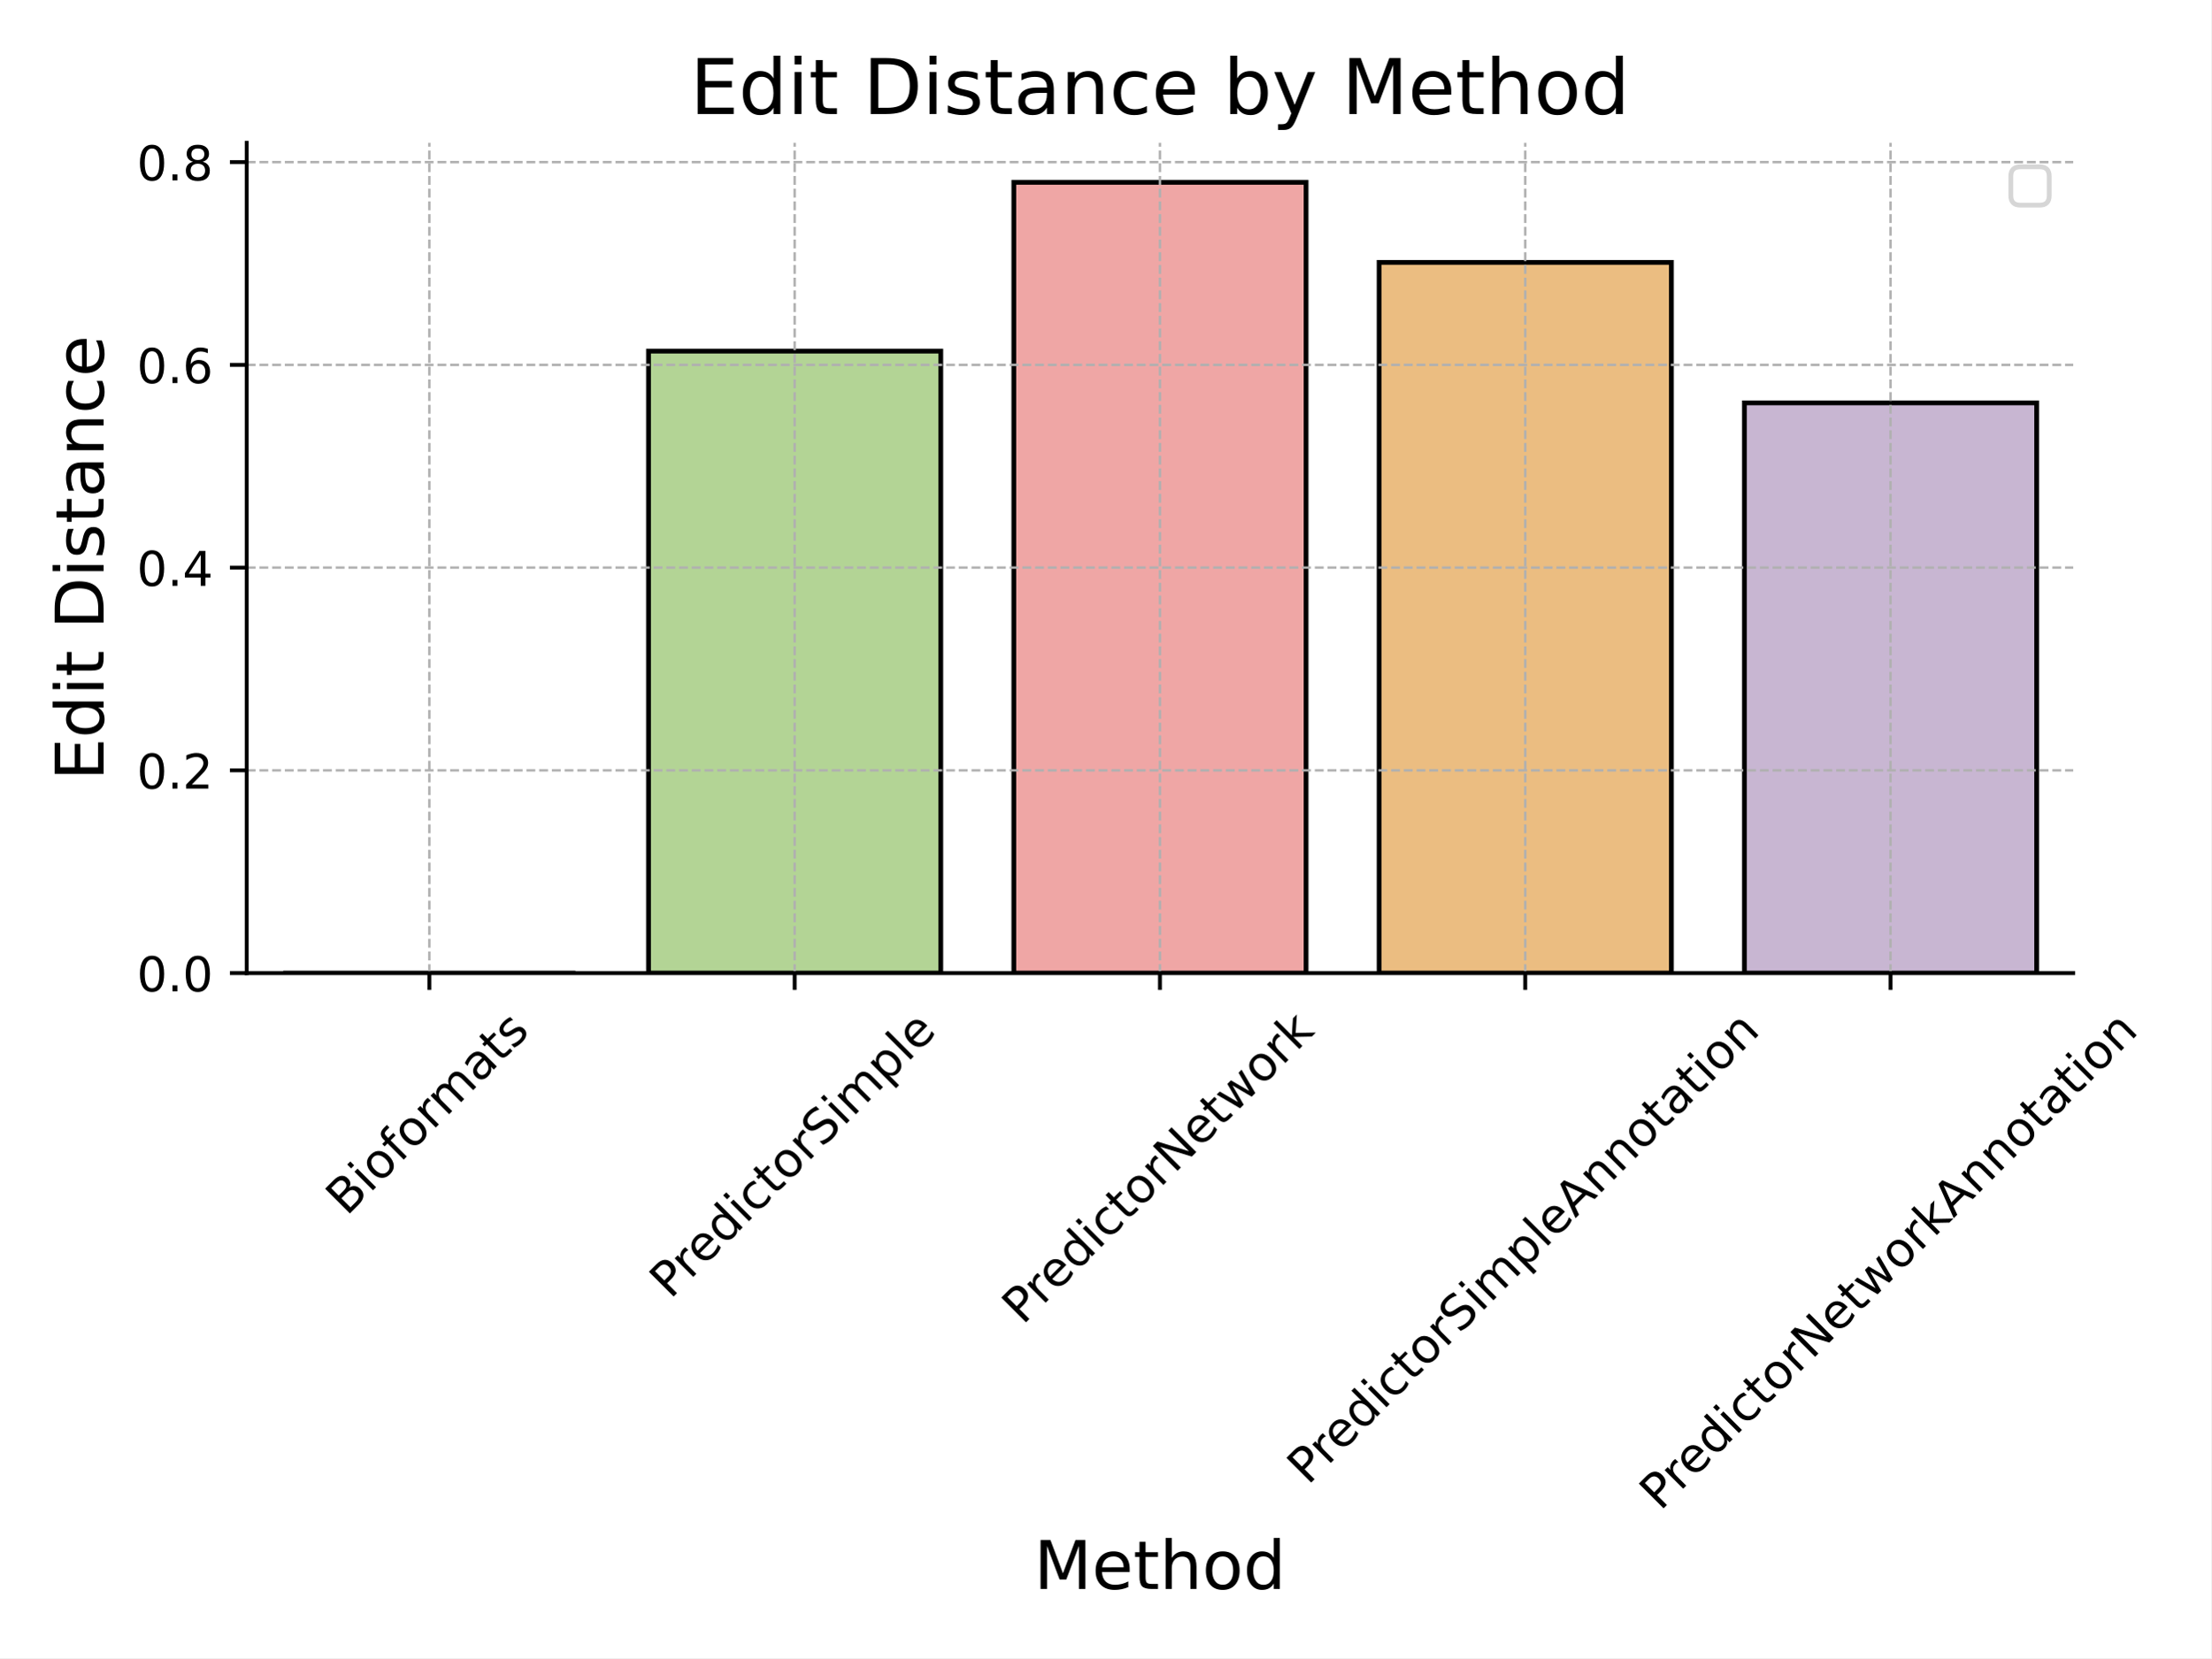
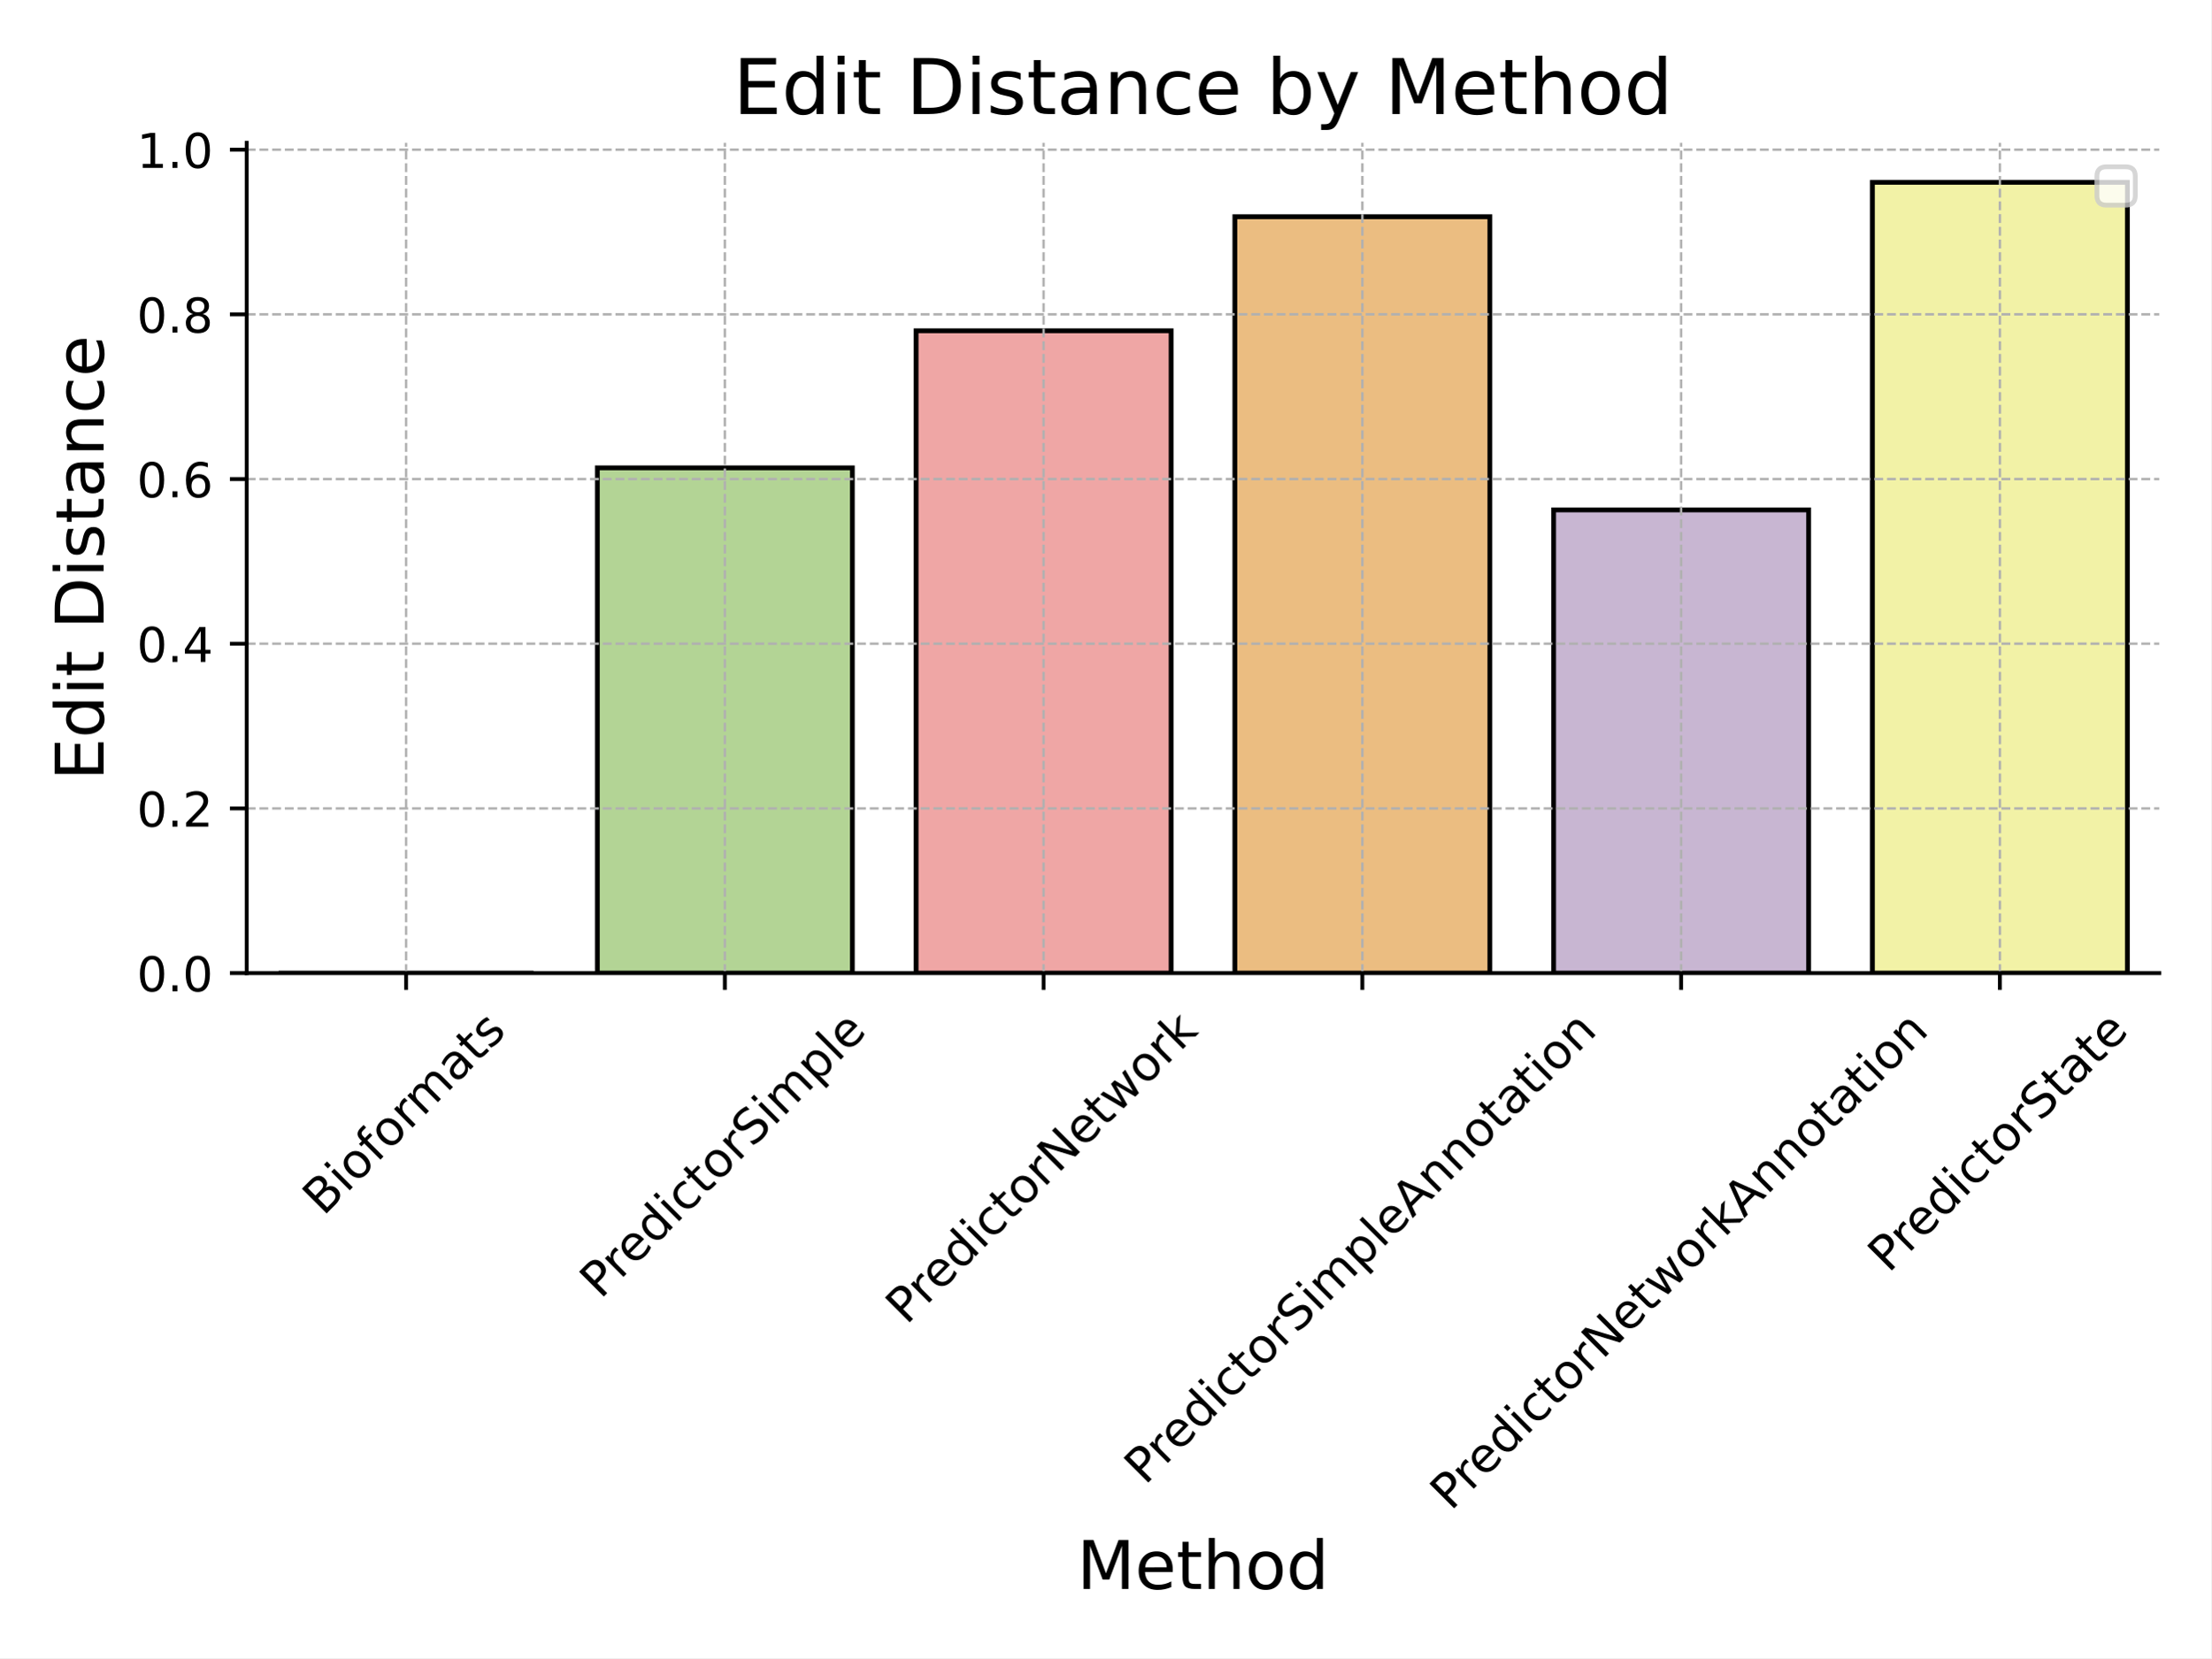
<svg xmlns="http://www.w3.org/2000/svg" xmlns:xlink="http://www.w3.org/1999/xlink" width="460.8pt" height="345.6pt" viewBox="0 0 460.8 345.6" version="1.1">
  <defs>
    <style type="text/css">*{stroke-linejoin: round; stroke-linecap: butt}</style>
  </defs>
  <g id="figure_1">
    <g id="patch_1">
      <path d="M 0 345.6  L 460.8 345.6  L 460.8 0  L 0 0  z " style="fill: #ffffff" />
    </g>
    <g id="axes_1">
      <g id="patch_2">
-         <path d="M 51.41 202.824  L 432.064 202.824  L 432.064 29.76  L 51.41 29.76  z " style="fill: #ffffff" />
+         <path d="M 51.41 202.824  L 450 202.824  L 450 29.76  L 51.41 29.76  z " style="fill: #ffffff" />
      </g>
      <g id="patch_3">
-         <path d="M 59.023 202.824  L 119.928 202.824  L 119.928 202.824  L 59.023 202.824  z " clip-path="url(#p1039beb858)" style="fill: #aeccdb; stroke: #000000; stroke-linejoin: miter" />
+         <path d="M 58.053 202.824  L 111.198 202.824  L 111.198 202.824  L 58.053 202.824  z " clip-path="url(#pd45c14556b)" style="fill: #aeccdb; stroke: #000000; stroke-linejoin: miter" />
      </g>
      <g id="patch_4">
-         <path d="M 135.154 202.824  L 196.058 202.824  L 196.058 73.177  L 135.154 73.177  z " clip-path="url(#p1039beb858)" style="fill: #b3d495; stroke: #000000; stroke-linejoin: miter" />
+         <path d="M 124.485 202.824  L 177.63 202.824  L 177.63 97.513  L 124.485 97.513  z " clip-path="url(#pd45c14556b)" style="fill: #b3d495; stroke: #000000; stroke-linejoin: miter" />
      </g>
      <g id="patch_5">
-         <path d="M 211.285 202.824  L 272.189 202.824  L 272.189 38.001  L 211.285 38.001  z " clip-path="url(#p1039beb858)" style="fill: #efa6a5; stroke: #000000; stroke-linejoin: miter" />
+         <path d="M 190.917 202.824  L 244.062 202.824  L 244.062 68.941  L 190.917 68.941  z " clip-path="url(#pd45c14556b)" style="fill: #efa6a5; stroke: #000000; stroke-linejoin: miter" />
      </g>
      <g id="patch_6">
-         <path d="M 287.415 202.824  L 348.32 202.824  L 348.32 54.69  L 287.415 54.69  z " clip-path="url(#p1039beb858)" style="fill: #ebbd81; stroke: #000000; stroke-linejoin: miter" />
+         <path d="M 257.348 202.824  L 310.493 202.824  L 310.493 45.169  L 257.348 45.169  z " clip-path="url(#pd45c14556b)" style="fill: #ebbd81; stroke: #000000; stroke-linejoin: miter" />
      </g>
      <g id="patch_7">
-         <path d="M 363.546 202.824  L 424.451 202.824  L 424.451 83.969  L 363.546 83.969  z " clip-path="url(#p1039beb858)" style="fill: #c8b6d2; stroke: #000000; stroke-linejoin: miter" />
+         <path d="M 323.78 202.824  L 376.925 202.824  L 376.925 106.28  L 323.78 106.28  z " clip-path="url(#pd45c14556b)" style="fill: #c8b6d2; stroke: #000000; stroke-linejoin: miter" />
+       </g>
+       <g id="patch_8">
+         <path d="M 390.212 202.824  L 443.357 202.824  L 443.357 38.001  L 390.212 38.001  z " clip-path="url(#pd45c14556b)" style="fill: #f2f2a6; stroke: #000000; stroke-linejoin: miter" />
      </g>
      <g id="matplotlib.axis_1">
        <g id="xtick_1">
          <g id="line2d_1">
-             <path d="M 89.475 202.824  L 89.475 29.76  " clip-path="url(#p1039beb858)" style="fill: none; stroke-dasharray: 1.85,0.8; stroke-dashoffset: 0; stroke: #b0b0b0; stroke-width: 0.5" />
+             <path d="M 84.626 202.824  L 84.626 29.76  " clip-path="url(#pd45c14556b)" style="fill: none; stroke-dasharray: 1.85,0.8; stroke-dashoffset: 0; stroke: #b0b0b0; stroke-width: 0.5" />
          </g>
          <g id="line2d_2">
            <defs>
-               <path id="mefaed29aa2" d="M 0 0  L 0 3.5  " style="stroke: #000000; stroke-width: 0.8" />
+               <path id="m7a26733d53" d="M 0 0  L 0 3.5  " style="stroke: #000000; stroke-width: 0.8" />
            </defs>
            <g>
-               <use xlink:href="#mefaed29aa2" x="89.475" y="202.824" style="stroke: #000000; stroke-width: 0.8" />
+               <use xlink:href="#m7a26733d53" x="84.626" y="202.824" style="stroke: #000000; stroke-width: 0.8" />
            </g>
          </g>
          <g id="text_1">
-             <g transform="translate(72.21756 253.6145) rotate(-45) scale(0.1 -0.1)">
+             <g transform="translate(67.36801 253.6145) rotate(-45) scale(0.1 -0.1)">
              <defs>
                <path id="DejaVuSans-42" d="M 1259 2228  L 1259 519  L 2272 519  Q 2781 519 3026 730  Q 3272 941 3272 1375  Q 3272 1813 3026 2020  Q 2781 2228 2272 2228  L 1259 2228  z M 1259 4147  L 1259 2741  L 2194 2741  Q 2656 2741 2882 2914  Q 3109 3088 3109 3444  Q 3109 3797 2882 3972  Q 2656 4147 2194 4147  L 1259 4147  z M 628 4666  L 2241 4666  Q 2963 4666 3353 4366  Q 3744 4066 3744 3513  Q 3744 3084 3544 2831  Q 3344 2578 2956 2516  Q 3422 2416 3680 2098  Q 3938 1781 3938 1306  Q 3938 681 3513 340  Q 3088 0 2303 0  L 628 0  L 628 4666  z " transform="scale(0.015625)" />
                <path id="DejaVuSans-69" d="M 603 3500  L 1178 3500  L 1178 0  L 603 0  L 603 3500  z M 603 4863  L 1178 4863  L 1178 4134  L 603 4134  L 603 4863  z " transform="scale(0.015625)" />
                <path id="DejaVuSans-6f" d="M 1959 3097  Q 1497 3097 1228 2736  Q 959 2375 959 1747  Q 959 1119 1226 758  Q 1494 397 1959 397  Q 2419 397 2687 759  Q 2956 1122 2956 1747  Q 2956 2369 2687 2733  Q 2419 3097 1959 3097  z M 1959 3584  Q 2709 3584 3137 3096  Q 3566 2609 3566 1747  Q 3566 888 3137 398  Q 2709 -91 1959 -91  Q 1206 -91 779 398  Q 353 888 353 1747  Q 353 2609 779 3096  Q 1206 3584 1959 3584  z " transform="scale(0.015625)" />
                <path id="DejaVuSans-66" d="M 2375 4863  L 2375 4384  L 1825 4384  Q 1516 4384 1395 4259  Q 1275 4134 1275 3809  L 1275 3500  L 2222 3500  L 2222 3053  L 1275 3053  L 1275 0  L 697 0  L 697 3053  L 147 3053  L 147 3500  L 697 3500  L 697 3744  Q 697 4328 969 4595  Q 1241 4863 1831 4863  L 2375 4863  z " transform="scale(0.015625)" />
                <path id="DejaVuSans-72" d="M 2631 2963  Q 2534 3019 2420 3045  Q 2306 3072 2169 3072  Q 1681 3072 1420 2755  Q 1159 2438 1159 1844  L 1159 0  L 581 0  L 581 3500  L 1159 3500  L 1159 2956  Q 1341 3275 1631 3429  Q 1922 3584 2338 3584  Q 2397 3584 2469 3576  Q 2541 3569 2628 3553  L 2631 2963  z " transform="scale(0.015625)" />
                <path id="DejaVuSans-6d" d="M 3328 2828  Q 3544 3216 3844 3400  Q 4144 3584 4550 3584  Q 5097 3584 5394 3201  Q 5691 2819 5691 2113  L 5691 0  L 5113 0  L 5113 2094  Q 5113 2597 4934 2840  Q 4756 3084 4391 3084  Q 3944 3084 3684 2787  Q 3425 2491 3425 1978  L 3425 0  L 2847 0  L 2847 2094  Q 2847 2600 2669 2842  Q 2491 3084 2119 3084  Q 1678 3084 1418 2786  Q 1159 2488 1159 1978  L 1159 0  L 581 0  L 581 3500  L 1159 3500  L 1159 2956  Q 1356 3278 1631 3431  Q 1906 3584 2284 3584  Q 2666 3584 2933 3390  Q 3200 3197 3328 2828  z " transform="scale(0.015625)" />
                <path id="DejaVuSans-61" d="M 2194 1759  Q 1497 1759 1228 1600  Q 959 1441 959 1056  Q 959 750 1161 570  Q 1363 391 1709 391  Q 2188 391 2477 730  Q 2766 1069 2766 1631  L 2766 1759  L 2194 1759  z M 3341 1997  L 3341 0  L 2766 0  L 2766 531  Q 2569 213 2275 61  Q 1981 -91 1556 -91  Q 1019 -91 701 211  Q 384 513 384 1019  Q 384 1609 779 1909  Q 1175 2209 1959 2209  L 2766 2209  L 2766 2266  Q 2766 2663 2505 2880  Q 2244 3097 1772 3097  Q 1472 3097 1187 3025  Q 903 2953 641 2809  L 641 3341  Q 956 3463 1253 3523  Q 1550 3584 1831 3584  Q 2591 3584 2966 3190  Q 3341 2797 3341 1997  z " transform="scale(0.015625)" />
                <path id="DejaVuSans-74" d="M 1172 4494  L 1172 3500  L 2356 3500  L 2356 3053  L 1172 3053  L 1172 1153  Q 1172 725 1289 603  Q 1406 481 1766 481  L 2356 481  L 2356 0  L 1766 0  Q 1100 0 847 248  Q 594 497 594 1153  L 594 3053  L 172 3053  L 172 3500  L 594 3500  L 594 4494  L 1172 4494  z " transform="scale(0.015625)" />
                <path id="DejaVuSans-73" d="M 2834 3397  L 2834 2853  Q 2591 2978 2328 3040  Q 2066 3103 1784 3103  Q 1356 3103 1142 2972  Q 928 2841 928 2578  Q 928 2378 1081 2264  Q 1234 2150 1697 2047  L 1894 2003  Q 2506 1872 2764 1633  Q 3022 1394 3022 966  Q 3022 478 2636 193  Q 2250 -91 1575 -91  Q 1294 -91 989 -36  Q 684 19 347 128  L 347 722  Q 666 556 975 473  Q 1284 391 1588 391  Q 1994 391 2212 530  Q 2431 669 2431 922  Q 2431 1156 2273 1281  Q 2116 1406 1581 1522  L 1381 1569  Q 847 1681 609 1914  Q 372 2147 372 2553  Q 372 3047 722 3315  Q 1072 3584 1716 3584  Q 2034 3584 2315 3537  Q 2597 3491 2834 3397  z " transform="scale(0.015625)" />
              </defs>
              <use xlink:href="#DejaVuSans-42" />
              <use xlink:href="#DejaVuSans-69" x="68.604" />
              <use xlink:href="#DejaVuSans-6f" x="96.387" />
              <use xlink:href="#DejaVuSans-66" x="157.568" />
              <use xlink:href="#DejaVuSans-6f" x="192.773" />
              <use xlink:href="#DejaVuSans-72" x="253.955" />
              <use xlink:href="#DejaVuSans-6d" x="293.318" />
              <use xlink:href="#DejaVuSans-61" x="390.73" />
              <use xlink:href="#DejaVuSans-74" x="452.01" />
              <use xlink:href="#DejaVuSans-73" x="491.219" />
            </g>
          </g>
        </g>
        <g id="xtick_2">
          <g id="line2d_3">
-             <path d="M 165.606 202.824  L 165.606 29.76  " clip-path="url(#p1039beb858)" style="fill: none; stroke-dasharray: 1.85,0.8; stroke-dashoffset: 0; stroke: #b0b0b0; stroke-width: 0.5" />
+             <path d="M 151.058 202.824  L 151.058 29.76  " clip-path="url(#pd45c14556b)" style="fill: none; stroke-dasharray: 1.85,0.8; stroke-dashoffset: 0; stroke: #b0b0b0; stroke-width: 0.5" />
          </g>
          <g id="line2d_4">
            <g>
-               <use xlink:href="#mefaed29aa2" x="165.606" y="202.824" style="stroke: #000000; stroke-width: 0.8" />
+               <use xlink:href="#m7a26733d53" x="151.058" y="202.824" style="stroke: #000000; stroke-width: 0.8" />
            </g>
          </g>
          <g id="text_2">
-             <g transform="translate(139.6918 270.9276) rotate(-45) scale(0.1 -0.1)">
+             <g transform="translate(125.1431 270.9276) rotate(-45) scale(0.1 -0.1)">
              <defs>
                <path id="DejaVuSans-50" d="M 1259 4147  L 1259 2394  L 2053 2394  Q 2494 2394 2734 2622  Q 2975 2850 2975 3272  Q 2975 3691 2734 3919  Q 2494 4147 2053 4147  L 1259 4147  z M 628 4666  L 2053 4666  Q 2838 4666 3239 4311  Q 3641 3956 3641 3272  Q 3641 2581 3239 2228  Q 2838 1875 2053 1875  L 1259 1875  L 1259 0  L 628 0  L 628 4666  z " transform="scale(0.015625)" />
                <path id="DejaVuSans-65" d="M 3597 1894  L 3597 1613  L 953 1613  Q 991 1019 1311 708  Q 1631 397 2203 397  Q 2534 397 2845 478  Q 3156 559 3463 722  L 3463 178  Q 3153 47 2828 -22  Q 2503 -91 2169 -91  Q 1331 -91 842 396  Q 353 884 353 1716  Q 353 2575 817 3079  Q 1281 3584 2069 3584  Q 2775 3584 3186 3129  Q 3597 2675 3597 1894  z M 3022 2063  Q 3016 2534 2758 2815  Q 2500 3097 2075 3097  Q 1594 3097 1305 2825  Q 1016 2553 972 2059  L 3022 2063  z " transform="scale(0.015625)" />
                <path id="DejaVuSans-64" d="M 2906 2969  L 2906 4863  L 3481 4863  L 3481 0  L 2906 0  L 2906 525  Q 2725 213 2448 61  Q 2172 -91 1784 -91  Q 1150 -91 751 415  Q 353 922 353 1747  Q 353 2572 751 3078  Q 1150 3584 1784 3584  Q 2172 3584 2448 3432  Q 2725 3281 2906 2969  z M 947 1747  Q 947 1113 1208 752  Q 1469 391 1925 391  Q 2381 391 2643 752  Q 2906 1113 2906 1747  Q 2906 2381 2643 2742  Q 2381 3103 1925 3103  Q 1469 3103 1208 2742  Q 947 2381 947 1747  z " transform="scale(0.015625)" />
                <path id="DejaVuSans-63" d="M 3122 3366  L 3122 2828  Q 2878 2963 2633 3030  Q 2388 3097 2138 3097  Q 1578 3097 1268 2742  Q 959 2388 959 1747  Q 959 1106 1268 751  Q 1578 397 2138 397  Q 2388 397 2633 464  Q 2878 531 3122 666  L 3122 134  Q 2881 22 2623 -34  Q 2366 -91 2075 -91  Q 1284 -91 818 406  Q 353 903 353 1747  Q 353 2603 823 3093  Q 1294 3584 2113 3584  Q 2378 3584 2631 3529  Q 2884 3475 3122 3366  z " transform="scale(0.015625)" />
                <path id="DejaVuSans-53" d="M 3425 4513  L 3425 3897  Q 3066 4069 2747 4153  Q 2428 4238 2131 4238  Q 1616 4238 1336 4038  Q 1056 3838 1056 3469  Q 1056 3159 1242 3001  Q 1428 2844 1947 2747  L 2328 2669  Q 3034 2534 3370 2195  Q 3706 1856 3706 1288  Q 3706 609 3251 259  Q 2797 -91 1919 -91  Q 1588 -91 1214 -16  Q 841 59 441 206  L 441 856  Q 825 641 1194 531  Q 1563 422 1919 422  Q 2459 422 2753 634  Q 3047 847 3047 1241  Q 3047 1584 2836 1778  Q 2625 1972 2144 2069  L 1759 2144  Q 1053 2284 737 2584  Q 422 2884 422 3419  Q 422 4038 858 4394  Q 1294 4750 2059 4750  Q 2388 4750 2728 4690  Q 3069 4631 3425 4513  z " transform="scale(0.015625)" />
                <path id="DejaVuSans-70" d="M 1159 525  L 1159 -1331  L 581 -1331  L 581 3500  L 1159 3500  L 1159 2969  Q 1341 3281 1617 3432  Q 1894 3584 2278 3584  Q 2916 3584 3314 3078  Q 3713 2572 3713 1747  Q 3713 922 3314 415  Q 2916 -91 2278 -91  Q 1894 -91 1617 61  Q 1341 213 1159 525  z M 3116 1747  Q 3116 2381 2855 2742  Q 2594 3103 2138 3103  Q 1681 3103 1420 2742  Q 1159 2381 1159 1747  Q 1159 1113 1420 752  Q 1681 391 2138 391  Q 2594 391 2855 752  Q 3116 1113 3116 1747  z " transform="scale(0.015625)" />
                <path id="DejaVuSans-6c" d="M 603 4863  L 1178 4863  L 1178 0  L 603 0  L 603 4863  z " transform="scale(0.015625)" />
              </defs>
              <use xlink:href="#DejaVuSans-50" />
              <use xlink:href="#DejaVuSans-72" x="58.553" />
              <use xlink:href="#DejaVuSans-65" x="97.416" />
              <use xlink:href="#DejaVuSans-64" x="158.939" />
              <use xlink:href="#DejaVuSans-69" x="222.416" />
              <use xlink:href="#DejaVuSans-63" x="250.199" />
              <use xlink:href="#DejaVuSans-74" x="305.18" />
              <use xlink:href="#DejaVuSans-6f" x="344.389" />
              <use xlink:href="#DejaVuSans-72" x="405.57" />
              <use xlink:href="#DejaVuSans-53" x="446.684" />
              <use xlink:href="#DejaVuSans-69" x="510.16" />
              <use xlink:href="#DejaVuSans-6d" x="537.943" />
              <use xlink:href="#DejaVuSans-70" x="635.355" />
              <use xlink:href="#DejaVuSans-6c" x="698.832" />
              <use xlink:href="#DejaVuSans-65" x="726.615" />
            </g>
          </g>
        </g>
        <g id="xtick_3">
          <g id="line2d_5">
-             <path d="M 241.737 202.824  L 241.737 29.76  " clip-path="url(#p1039beb858)" style="fill: none; stroke-dasharray: 1.85,0.8; stroke-dashoffset: 0; stroke: #b0b0b0; stroke-width: 0.5" />
+             <path d="M 217.489 202.824  L 217.489 29.76  " clip-path="url(#pd45c14556b)" style="fill: none; stroke-dasharray: 1.85,0.8; stroke-dashoffset: 0; stroke: #b0b0b0; stroke-width: 0.5" />
          </g>
          <g id="line2d_6">
            <g>
-               <use xlink:href="#mefaed29aa2" x="241.737" y="202.824" style="stroke: #000000; stroke-width: 0.8" />
+               <use xlink:href="#m7a26733d53" x="217.489" y="202.824" style="stroke: #000000; stroke-width: 0.8" />
            </g>
          </g>
          <g id="text_3">
-             <g transform="translate(213.1333 276.306) rotate(-45) scale(0.1 -0.1)">
+             <g transform="translate(188.8856 276.306) rotate(-45) scale(0.1 -0.1)">
              <defs>
                <path id="DejaVuSans-4e" d="M 628 4666  L 1478 4666  L 3547 763  L 3547 4666  L 4159 4666  L 4159 0  L 3309 0  L 1241 3903  L 1241 0  L 628 0  L 628 4666  z " transform="scale(0.015625)" />
                <path id="DejaVuSans-77" d="M 269 3500  L 844 3500  L 1563 769  L 2278 3500  L 2956 3500  L 3675 769  L 4391 3500  L 4966 3500  L 4050 0  L 3372 0  L 2619 2869  L 1863 0  L 1184 0  L 269 3500  z " transform="scale(0.015625)" />
                <path id="DejaVuSans-6b" d="M 581 4863  L 1159 4863  L 1159 1991  L 2875 3500  L 3609 3500  L 1753 1863  L 3688 0  L 2938 0  L 1159 1709  L 1159 0  L 581 0  L 581 4863  z " transform="scale(0.015625)" />
              </defs>
              <use xlink:href="#DejaVuSans-50" />
              <use xlink:href="#DejaVuSans-72" x="58.553" />
              <use xlink:href="#DejaVuSans-65" x="97.416" />
              <use xlink:href="#DejaVuSans-64" x="158.939" />
              <use xlink:href="#DejaVuSans-69" x="222.416" />
              <use xlink:href="#DejaVuSans-63" x="250.199" />
              <use xlink:href="#DejaVuSans-74" x="305.18" />
              <use xlink:href="#DejaVuSans-6f" x="344.389" />
              <use xlink:href="#DejaVuSans-72" x="405.57" />
              <use xlink:href="#DejaVuSans-4e" x="446.684" />
              <use xlink:href="#DejaVuSans-65" x="521.488" />
              <use xlink:href="#DejaVuSans-74" x="583.012" />
              <use xlink:href="#DejaVuSans-77" x="622.221" />
              <use xlink:href="#DejaVuSans-6f" x="704.008" />
              <use xlink:href="#DejaVuSans-72" x="765.189" />
              <use xlink:href="#DejaVuSans-6b" x="806.303" />
            </g>
          </g>
        </g>
        <g id="xtick_4">
          <g id="line2d_7">
-             <path d="M 317.868 202.824  L 317.868 29.76  " clip-path="url(#p1039beb858)" style="fill: none; stroke-dasharray: 1.85,0.8; stroke-dashoffset: 0; stroke: #b0b0b0; stroke-width: 0.5" />
+             <path d="M 283.921 202.824  L 283.921 29.76  " clip-path="url(#pd45c14556b)" style="fill: none; stroke-dasharray: 1.85,0.8; stroke-dashoffset: 0; stroke: #b0b0b0; stroke-width: 0.5" />
          </g>
          <g id="line2d_8">
            <g>
-               <use xlink:href="#mefaed29aa2" x="317.868" y="202.824" style="stroke: #000000; stroke-width: 0.8" />
+               <use xlink:href="#m7a26733d53" x="283.921" y="202.824" style="stroke: #000000; stroke-width: 0.8" />
            </g>
          </g>
          <g id="text_4">
-             <g transform="translate(272.5653 309.7036) rotate(-45) scale(0.1 -0.1)">
+             <g transform="translate(238.6185 309.7036) rotate(-45) scale(0.1 -0.1)">
              <defs>
                <path id="DejaVuSans-41" d="M 2188 4044  L 1331 1722  L 3047 1722  L 2188 4044  z M 1831 4666  L 2547 4666  L 4325 0  L 3669 0  L 3244 1197  L 1141 1197  L 716 0  L 50 0  L 1831 4666  z " transform="scale(0.015625)" />
                <path id="DejaVuSans-6e" d="M 3513 2113  L 3513 0  L 2938 0  L 2938 2094  Q 2938 2591 2744 2837  Q 2550 3084 2163 3084  Q 1697 3084 1428 2787  Q 1159 2491 1159 1978  L 1159 0  L 581 0  L 581 3500  L 1159 3500  L 1159 2956  Q 1366 3272 1645 3428  Q 1925 3584 2291 3584  Q 2894 3584 3203 3211  Q 3513 2838 3513 2113  z " transform="scale(0.015625)" />
              </defs>
              <use xlink:href="#DejaVuSans-50" />
              <use xlink:href="#DejaVuSans-72" x="58.553" />
              <use xlink:href="#DejaVuSans-65" x="97.416" />
              <use xlink:href="#DejaVuSans-64" x="158.939" />
              <use xlink:href="#DejaVuSans-69" x="222.416" />
              <use xlink:href="#DejaVuSans-63" x="250.199" />
              <use xlink:href="#DejaVuSans-74" x="305.18" />
              <use xlink:href="#DejaVuSans-6f" x="344.389" />
              <use xlink:href="#DejaVuSans-72" x="405.57" />
              <use xlink:href="#DejaVuSans-53" x="446.684" />
              <use xlink:href="#DejaVuSans-69" x="510.16" />
              <use xlink:href="#DejaVuSans-6d" x="537.943" />
              <use xlink:href="#DejaVuSans-70" x="635.355" />
              <use xlink:href="#DejaVuSans-6c" x="698.832" />
              <use xlink:href="#DejaVuSans-65" x="726.615" />
              <use xlink:href="#DejaVuSans-41" x="788.139" />
              <use xlink:href="#DejaVuSans-6e" x="856.547" />
              <use xlink:href="#DejaVuSans-6e" x="919.926" />
              <use xlink:href="#DejaVuSans-6f" x="983.305" />
              <use xlink:href="#DejaVuSans-74" x="1044.486" />
              <use xlink:href="#DejaVuSans-61" x="1083.695" />
              <use xlink:href="#DejaVuSans-74" x="1144.975" />
              <use xlink:href="#DejaVuSans-69" x="1184.184" />
              <use xlink:href="#DejaVuSans-6f" x="1211.967" />
              <use xlink:href="#DejaVuSans-6e" x="1273.148" />
            </g>
          </g>
        </g>
        <g id="xtick_5">
          <g id="line2d_9">
-             <path d="M 393.998 202.824  L 393.998 29.76  " clip-path="url(#p1039beb858)" style="fill: none; stroke-dasharray: 1.85,0.8; stroke-dashoffset: 0; stroke: #b0b0b0; stroke-width: 0.5" />
+             <path d="M 350.353 202.824  L 350.353 29.76  " clip-path="url(#pd45c14556b)" style="fill: none; stroke-dasharray: 1.85,0.8; stroke-dashoffset: 0; stroke: #b0b0b0; stroke-width: 0.5" />
          </g>
          <g id="line2d_10">
            <g>
-               <use xlink:href="#mefaed29aa2" x="393.998" y="202.824" style="stroke: #000000; stroke-width: 0.8" />
+               <use xlink:href="#m7a26733d53" x="350.353" y="202.824" style="stroke: #000000; stroke-width: 0.8" />
            </g>
          </g>
          <g id="text_5">
-             <g transform="translate(346.0069 315.082) rotate(-45) scale(0.1 -0.1)">
+             <g transform="translate(302.3609 315.082) rotate(-45) scale(0.1 -0.1)">
              <use xlink:href="#DejaVuSans-50" />
              <use xlink:href="#DejaVuSans-72" x="58.553" />
              <use xlink:href="#DejaVuSans-65" x="97.416" />
              <use xlink:href="#DejaVuSans-64" x="158.939" />
              <use xlink:href="#DejaVuSans-69" x="222.416" />
              <use xlink:href="#DejaVuSans-63" x="250.199" />
              <use xlink:href="#DejaVuSans-74" x="305.18" />
              <use xlink:href="#DejaVuSans-6f" x="344.389" />
              <use xlink:href="#DejaVuSans-72" x="405.57" />
              <use xlink:href="#DejaVuSans-4e" x="446.684" />
              <use xlink:href="#DejaVuSans-65" x="521.488" />
              <use xlink:href="#DejaVuSans-74" x="583.012" />
              <use xlink:href="#DejaVuSans-77" x="622.221" />
              <use xlink:href="#DejaVuSans-6f" x="704.008" />
              <use xlink:href="#DejaVuSans-72" x="765.189" />
              <use xlink:href="#DejaVuSans-6b" x="806.303" />
              <use xlink:href="#DejaVuSans-41" x="864.213" />
              <use xlink:href="#DejaVuSans-6e" x="932.621" />
              <use xlink:href="#DejaVuSans-6e" x="996" />
              <use xlink:href="#DejaVuSans-6f" x="1059.379" />
              <use xlink:href="#DejaVuSans-74" x="1120.561" />
              <use xlink:href="#DejaVuSans-61" x="1159.77" />
              <use xlink:href="#DejaVuSans-74" x="1221.049" />
              <use xlink:href="#DejaVuSans-69" x="1260.258" />
              <use xlink:href="#DejaVuSans-6f" x="1288.041" />
              <use xlink:href="#DejaVuSans-6e" x="1349.223" />
            </g>
          </g>
        </g>
-         <g id="text_6">
-           <g transform="translate(215.4825 331.1904) scale(0.14 -0.14)">
+         <g id="xtick_6">
+           <g id="line2d_11">
+             <path d="M 416.784 202.824  L 416.784 29.76  " clip-path="url(#pd45c14556b)" style="fill: none; stroke-dasharray: 1.85,0.8; stroke-dashoffset: 0; stroke: #b0b0b0; stroke-width: 0.5" />
+           </g>
+           <g id="line2d_12">
+             <g>
+               <use xlink:href="#m7a26733d53" x="416.784" y="202.824" style="stroke: #000000; stroke-width: 0.8" />
+             </g>
+           </g>
+           <g id="text_6">
+             <g transform="translate(393.5839 265.4994) rotate(-45) scale(0.1 -0.1)">
+               <use xlink:href="#DejaVuSans-50" />
+               <use xlink:href="#DejaVuSans-72" x="58.553" />
+               <use xlink:href="#DejaVuSans-65" x="97.416" />
+               <use xlink:href="#DejaVuSans-64" x="158.939" />
+               <use xlink:href="#DejaVuSans-69" x="222.416" />
+               <use xlink:href="#DejaVuSans-63" x="250.199" />
+               <use xlink:href="#DejaVuSans-74" x="305.18" />
+               <use xlink:href="#DejaVuSans-6f" x="344.389" />
+               <use xlink:href="#DejaVuSans-72" x="405.57" />
+               <use xlink:href="#DejaVuSans-53" x="446.684" />
+               <use xlink:href="#DejaVuSans-74" x="510.16" />
+               <use xlink:href="#DejaVuSans-61" x="549.369" />
+               <use xlink:href="#DejaVuSans-74" x="610.648" />
+               <use xlink:href="#DejaVuSans-65" x="649.857" />
+             </g>
+           </g>
+         </g>
+         <g id="text_7">
+           <g transform="translate(224.4506 331.1904) scale(0.14 -0.14)">
            <defs>
              <path id="DejaVuSans-4d" d="M 628 4666  L 1569 4666  L 2759 1491  L 3956 4666  L 4897 4666  L 4897 0  L 4281 0  L 4281 4097  L 3078 897  L 2444 897  L 1241 4097  L 1241 0  L 628 0  L 628 4666  z " transform="scale(0.015625)" />
              <path id="DejaVuSans-68" d="M 3513 2113  L 3513 0  L 2938 0  L 2938 2094  Q 2938 2591 2744 2837  Q 2550 3084 2163 3084  Q 1697 3084 1428 2787  Q 1159 2491 1159 1978  L 1159 0  L 581 0  L 581 4863  L 1159 4863  L 1159 2956  Q 1366 3272 1645 3428  Q 1925 3584 2291 3584  Q 2894 3584 3203 3211  Q 3513 2838 3513 2113  z " transform="scale(0.015625)" />
            </defs>
            <use xlink:href="#DejaVuSans-4d" />
            <use xlink:href="#DejaVuSans-65" x="86.279" />
            <use xlink:href="#DejaVuSans-74" x="147.803" />
            <use xlink:href="#DejaVuSans-68" x="187.012" />
            <use xlink:href="#DejaVuSans-6f" x="250.391" />
            <use xlink:href="#DejaVuSans-64" x="311.572" />
          </g>
        </g>
      </g>
      <g id="matplotlib.axis_2">
        <g id="ytick_1">
-           <g id="line2d_11">
-             <path d="M 51.41 202.824  L 432.064 202.824  " clip-path="url(#p1039beb858)" style="fill: none; stroke-dasharray: 1.85,0.8; stroke-dashoffset: 0; stroke: #b0b0b0; stroke-width: 0.5" />
-           </g>
-           <g id="line2d_12">
+           <g id="line2d_13">
+             <path d="M 51.41 202.824  L 450 202.824  " clip-path="url(#pd45c14556b)" style="fill: none; stroke-dasharray: 1.85,0.8; stroke-dashoffset: 0; stroke: #b0b0b0; stroke-width: 0.5" />
+           </g>
+           <g id="line2d_14">
            <defs>
-               <path id="m8a23dab125" d="M 0 0  L -3.5 0  " style="stroke: #000000; stroke-width: 0.8" />
+               <path id="md2dcc0e23f" d="M 0 0  L -3.5 0  " style="stroke: #000000; stroke-width: 0.8" />
            </defs>
            <g>
-               <use xlink:href="#m8a23dab125" x="51.41" y="202.824" style="stroke: #000000; stroke-width: 0.8" />
-             </g>
-           </g>
-           <g id="text_7">
+               <use xlink:href="#md2dcc0e23f" x="51.41" y="202.824" style="stroke: #000000; stroke-width: 0.8" />
+             </g>
+           </g>
+           <g id="text_8">
            <g transform="translate(28.50688 206.6228) scale(0.1 -0.1)">
              <defs>
                <path id="DejaVuSans-30" d="M 2034 4250  Q 1547 4250 1301 3770  Q 1056 3291 1056 2328  Q 1056 1369 1301 889  Q 1547 409 2034 409  Q 2525 409 2770 889  Q 3016 1369 3016 2328  Q 3016 3291 2770 3770  Q 2525 4250 2034 4250  z M 2034 4750  Q 2819 4750 3233 4129  Q 3647 3509 3647 2328  Q 3647 1150 3233 529  Q 2819 -91 2034 -91  Q 1250 -91 836 529  Q 422 1150 422 2328  Q 422 3509 836 4129  Q 1250 4750 2034 4750  z " transform="scale(0.015625)" />
                <path id="DejaVuSans-2e" d="M 684 794  L 1344 794  L 1344 0  L 684 0  L 684 794  z " transform="scale(0.015625)" />
              </defs>
              <use xlink:href="#DejaVuSans-30" />
              <use xlink:href="#DejaVuSans-2e" x="63.623" />
              <use xlink:href="#DejaVuSans-30" x="95.41" />
            </g>
          </g>
        </g>
        <g id="ytick_2">
-           <g id="line2d_13">
-             <path d="M 51.41 160.564  L 432.064 160.564  " clip-path="url(#p1039beb858)" style="fill: none; stroke-dasharray: 1.85,0.8; stroke-dashoffset: 0; stroke: #b0b0b0; stroke-width: 0.5" />
-           </g>
-           <g id="line2d_14">
-             <g>
-               <use xlink:href="#m8a23dab125" x="51.41" y="160.564" style="stroke: #000000; stroke-width: 0.8" />
-             </g>
-           </g>
-           <g id="text_8">
-             <g transform="translate(28.50688 164.3634) scale(0.1 -0.1)">
+           <g id="line2d_15">
+             <path d="M 51.41 168.497  L 450 168.497  " clip-path="url(#pd45c14556b)" style="fill: none; stroke-dasharray: 1.85,0.8; stroke-dashoffset: 0; stroke: #b0b0b0; stroke-width: 0.5" />
+           </g>
+           <g id="line2d_16">
+             <g>
+               <use xlink:href="#md2dcc0e23f" x="51.41" y="168.497" style="stroke: #000000; stroke-width: 0.8" />
+             </g>
+           </g>
+           <g id="text_9">
+             <g transform="translate(28.50688 172.2962) scale(0.1 -0.1)">
              <defs>
                <path id="DejaVuSans-32" d="M 1228 531  L 3431 531  L 3431 0  L 469 0  L 469 531  Q 828 903 1448 1529  Q 2069 2156 2228 2338  Q 2531 2678 2651 2914  Q 2772 3150 2772 3378  Q 2772 3750 2511 3984  Q 2250 4219 1831 4219  Q 1534 4219 1204 4116  Q 875 4013 500 3803  L 500 4441  Q 881 4594 1212 4672  Q 1544 4750 1819 4750  Q 2544 4750 2975 4387  Q 3406 4025 3406 3419  Q 3406 3131 3298 2873  Q 3191 2616 2906 2266  Q 2828 2175 2409 1742  Q 1991 1309 1228 531  z " transform="scale(0.015625)" />
              </defs>
              <use xlink:href="#DejaVuSans-30" />
              <use xlink:href="#DejaVuSans-2e" x="63.623" />
              <use xlink:href="#DejaVuSans-32" x="95.41" />
            </g>
          </g>
        </g>
        <g id="ytick_3">
-           <g id="line2d_15">
-             <path d="M 51.41 118.305  L 432.064 118.305  " clip-path="url(#p1039beb858)" style="fill: none; stroke-dasharray: 1.85,0.8; stroke-dashoffset: 0; stroke: #b0b0b0; stroke-width: 0.5" />
-           </g>
-           <g id="line2d_16">
-             <g>
-               <use xlink:href="#m8a23dab125" x="51.41" y="118.305" style="stroke: #000000; stroke-width: 0.8" />
-             </g>
-           </g>
-           <g id="text_9">
-             <g transform="translate(28.50688 122.104) scale(0.1 -0.1)">
+           <g id="line2d_17">
+             <path d="M 51.41 134.17  L 450 134.17  " clip-path="url(#pd45c14556b)" style="fill: none; stroke-dasharray: 1.85,0.8; stroke-dashoffset: 0; stroke: #b0b0b0; stroke-width: 0.5" />
+           </g>
+           <g id="line2d_18">
+             <g>
+               <use xlink:href="#md2dcc0e23f" x="51.41" y="134.17" style="stroke: #000000; stroke-width: 0.8" />
+             </g>
+           </g>
+           <g id="text_10">
+             <g transform="translate(28.50688 137.9695) scale(0.1 -0.1)">
              <defs>
                <path id="DejaVuSans-34" d="M 2419 4116  L 825 1625  L 2419 1625  L 2419 4116  z M 2253 4666  L 3047 4666  L 3047 1625  L 3713 1625  L 3713 1100  L 3047 1100  L 3047 0  L 2419 0  L 2419 1100  L 313 1100  L 313 1709  L 2253 4666  z " transform="scale(0.015625)" />
              </defs>
              <use xlink:href="#DejaVuSans-30" />
              <use xlink:href="#DejaVuSans-2e" x="63.623" />
              <use xlink:href="#DejaVuSans-34" x="95.41" />
            </g>
          </g>
        </g>
        <g id="ytick_4">
-           <g id="line2d_17">
-             <path d="M 51.41 76.045  L 432.064 76.045  " clip-path="url(#p1039beb858)" style="fill: none; stroke-dasharray: 1.85,0.8; stroke-dashoffset: 0; stroke: #b0b0b0; stroke-width: 0.5" />
-           </g>
-           <g id="line2d_18">
-             <g>
-               <use xlink:href="#m8a23dab125" x="51.41" y="76.045" style="stroke: #000000; stroke-width: 0.8" />
-             </g>
-           </g>
-           <g id="text_10">
-             <g transform="translate(28.50688 79.84462) scale(0.1 -0.1)">
+           <g id="line2d_19">
+             <path d="M 51.41 99.844  L 450 99.844  " clip-path="url(#pd45c14556b)" style="fill: none; stroke-dasharray: 1.85,0.8; stroke-dashoffset: 0; stroke: #b0b0b0; stroke-width: 0.5" />
+           </g>
+           <g id="line2d_20">
+             <g>
+               <use xlink:href="#md2dcc0e23f" x="51.41" y="99.844" style="stroke: #000000; stroke-width: 0.8" />
+             </g>
+           </g>
+           <g id="text_11">
+             <g transform="translate(28.50688 103.6428) scale(0.1 -0.1)">
              <defs>
                <path id="DejaVuSans-36" d="M 2113 2584  Q 1688 2584 1439 2293  Q 1191 2003 1191 1497  Q 1191 994 1439 701  Q 1688 409 2113 409  Q 2538 409 2786 701  Q 3034 994 3034 1497  Q 3034 2003 2786 2293  Q 2538 2584 2113 2584  z M 3366 4563  L 3366 3988  Q 3128 4100 2886 4159  Q 2644 4219 2406 4219  Q 1781 4219 1451 3797  Q 1122 3375 1075 2522  Q 1259 2794 1537 2939  Q 1816 3084 2150 3084  Q 2853 3084 3261 2657  Q 3669 2231 3669 1497  Q 3669 778 3244 343  Q 2819 -91 2113 -91  Q 1303 -91 875 529  Q 447 1150 447 2328  Q 447 3434 972 4092  Q 1497 4750 2381 4750  Q 2619 4750 2861 4703  Q 3103 4656 3366 4563  z " transform="scale(0.015625)" />
              </defs>
              <use xlink:href="#DejaVuSans-30" />
              <use xlink:href="#DejaVuSans-2e" x="63.623" />
              <use xlink:href="#DejaVuSans-36" x="95.41" />
            </g>
          </g>
        </g>
        <g id="ytick_5">
-           <g id="line2d_19">
-             <path d="M 51.41 33.786  L 432.064 33.786  " clip-path="url(#p1039beb858)" style="fill: none; stroke-dasharray: 1.85,0.8; stroke-dashoffset: 0; stroke: #b0b0b0; stroke-width: 0.5" />
-           </g>
-           <g id="line2d_20">
-             <g>
-               <use xlink:href="#m8a23dab125" x="51.41" y="33.786" style="stroke: #000000; stroke-width: 0.8" />
-             </g>
-           </g>
-           <g id="text_11">
-             <g transform="translate(28.50688 37.58521) scale(0.1 -0.1)">
+           <g id="line2d_21">
+             <path d="M 51.41 65.517  L 450 65.517  " clip-path="url(#pd45c14556b)" style="fill: none; stroke-dasharray: 1.85,0.8; stroke-dashoffset: 0; stroke: #b0b0b0; stroke-width: 0.5" />
+           </g>
+           <g id="line2d_22">
+             <g>
+               <use xlink:href="#md2dcc0e23f" x="51.41" y="65.517" style="stroke: #000000; stroke-width: 0.8" />
+             </g>
+           </g>
+           <g id="text_12">
+             <g transform="translate(28.50688 69.31616) scale(0.1 -0.1)">
              <defs>
                <path id="DejaVuSans-38" d="M 2034 2216  Q 1584 2216 1326 1975  Q 1069 1734 1069 1313  Q 1069 891 1326 650  Q 1584 409 2034 409  Q 2484 409 2743 651  Q 3003 894 3003 1313  Q 3003 1734 2745 1975  Q 2488 2216 2034 2216  z M 1403 2484  Q 997 2584 770 2862  Q 544 3141 544 3541  Q 544 4100 942 4425  Q 1341 4750 2034 4750  Q 2731 4750 3128 4425  Q 3525 4100 3525 3541  Q 3525 3141 3298 2862  Q 3072 2584 2669 2484  Q 3125 2378 3379 2068  Q 3634 1759 3634 1313  Q 3634 634 3220 271  Q 2806 -91 2034 -91  Q 1263 -91 848 271  Q 434 634 434 1313  Q 434 1759 690 2068  Q 947 2378 1403 2484  z M 1172 3481  Q 1172 3119 1398 2916  Q 1625 2713 2034 2713  Q 2441 2713 2670 2916  Q 2900 3119 2900 3481  Q 2900 3844 2670 4047  Q 2441 4250 2034 4250  Q 1625 4250 1398 4047  Q 1172 3844 1172 3481  z " transform="scale(0.015625)" />
              </defs>
              <use xlink:href="#DejaVuSans-30" />
              <use xlink:href="#DejaVuSans-2e" x="63.623" />
              <use xlink:href="#DejaVuSans-38" x="95.41" />
            </g>
          </g>
        </g>
-         <g id="text_12">
+         <g id="ytick_6">
+           <g id="line2d_23">
+             <path d="M 51.41 31.19  L 450 31.19  " clip-path="url(#pd45c14556b)" style="fill: none; stroke-dasharray: 1.85,0.8; stroke-dashoffset: 0; stroke: #b0b0b0; stroke-width: 0.5" />
+           </g>
+           <g id="line2d_24">
+             <g>
+               <use xlink:href="#md2dcc0e23f" x="51.41" y="31.19" style="stroke: #000000; stroke-width: 0.8" />
+             </g>
+           </g>
+           <g id="text_13">
+             <g transform="translate(28.50688 34.9895) scale(0.1 -0.1)">
+               <defs>
+                 <path id="DejaVuSans-31" d="M 794 531  L 1825 531  L 1825 4091  L 703 3866  L 703 4441  L 1819 4666  L 2450 4666  L 2450 531  L 3481 531  L 3481 0  L 794 0  L 794 531  z " transform="scale(0.015625)" />
+               </defs>
+               <use xlink:href="#DejaVuSans-31" />
+               <use xlink:href="#DejaVuSans-2e" x="63.623" />
+               <use xlink:href="#DejaVuSans-30" x="95.41" />
+             </g>
+           </g>
+         </g>
+         <g id="text_14">
          <g transform="translate(21.59531 162.6799) rotate(-90) scale(0.14 -0.14)">
            <defs>
              <path id="DejaVuSans-45" d="M 628 4666  L 3578 4666  L 3578 4134  L 1259 4134  L 1259 2753  L 3481 2753  L 3481 2222  L 1259 2222  L 1259 531  L 3634 531  L 3634 0  L 628 0  L 628 4666  z " transform="scale(0.015625)" />
              <path id="DejaVuSans-20" transform="scale(0.015625)" />
              <path id="DejaVuSans-44" d="M 1259 4147  L 1259 519  L 2022 519  Q 2988 519 3436 956  Q 3884 1394 3884 2338  Q 3884 3275 3436 3711  Q 2988 4147 2022 4147  L 1259 4147  z M 628 4666  L 1925 4666  Q 3281 4666 3915 4102  Q 4550 3538 4550 2338  Q 4550 1131 3912 565  Q 3275 0 1925 0  L 628 0  L 628 4666  z " transform="scale(0.015625)" />
            </defs>
            <use xlink:href="#DejaVuSans-45" />
            <use xlink:href="#DejaVuSans-64" x="63.184" />
            <use xlink:href="#DejaVuSans-69" x="126.66" />
            <use xlink:href="#DejaVuSans-74" x="154.443" />
            <use xlink:href="#DejaVuSans-20" x="193.652" />
            <use xlink:href="#DejaVuSans-44" x="225.439" />
            <use xlink:href="#DejaVuSans-69" x="302.441" />
            <use xlink:href="#DejaVuSans-73" x="330.225" />
            <use xlink:href="#DejaVuSans-74" x="382.324" />
            <use xlink:href="#DejaVuSans-61" x="421.533" />
            <use xlink:href="#DejaVuSans-6e" x="482.812" />
            <use xlink:href="#DejaVuSans-63" x="546.191" />
            <use xlink:href="#DejaVuSans-65" x="601.172" />
          </g>
        </g>
      </g>
-       <g id="line2d_21">
-         <path clip-path="url(#p1039beb858)" style="fill: none; stroke: #424242; stroke-width: 2.7; stroke-linecap: square" />
-       </g>
-       <g id="line2d_22">
-         <path clip-path="url(#p1039beb858)" style="fill: none; stroke: #424242; stroke-width: 2.7; stroke-linecap: square" />
-       </g>
-       <g id="line2d_23">
-         <path clip-path="url(#p1039beb858)" style="fill: none; stroke: #424242; stroke-width: 2.7; stroke-linecap: square" />
-       </g>
-       <g id="line2d_24">
-         <path clip-path="url(#p1039beb858)" style="fill: none; stroke: #424242; stroke-width: 2.7; stroke-linecap: square" />
-       </g>
      <g id="line2d_25">
-         <path clip-path="url(#p1039beb858)" style="fill: none; stroke: #424242; stroke-width: 2.7; stroke-linecap: square" />
-       </g>
-       <g id="patch_8">
+         <path clip-path="url(#pd45c14556b)" style="fill: none; stroke: #424242; stroke-width: 2.7; stroke-linecap: square" />
+       </g>
+       <g id="line2d_26">
+         <path clip-path="url(#pd45c14556b)" style="fill: none; stroke: #424242; stroke-width: 2.7; stroke-linecap: square" />
+       </g>
+       <g id="line2d_27">
+         <path clip-path="url(#pd45c14556b)" style="fill: none; stroke: #424242; stroke-width: 2.7; stroke-linecap: square" />
+       </g>
+       <g id="line2d_28">
+         <path clip-path="url(#pd45c14556b)" style="fill: none; stroke: #424242; stroke-width: 2.7; stroke-linecap: square" />
+       </g>
+       <g id="line2d_29">
+         <path clip-path="url(#pd45c14556b)" style="fill: none; stroke: #424242; stroke-width: 2.7; stroke-linecap: square" />
+       </g>
+       <g id="line2d_30">
+         <path clip-path="url(#pd45c14556b)" style="fill: none; stroke: #424242; stroke-width: 2.7; stroke-linecap: square" />
+       </g>
+       <g id="patch_9">
        <path d="M 51.41 202.824  L 51.41 29.76  " style="fill: none; stroke: #000000; stroke-width: 0.8; stroke-linejoin: miter; stroke-linecap: square" />
      </g>
-       <g id="patch_9">
-         <path d="M 51.41 202.824  L 432.064 202.824  " style="fill: none; stroke: #000000; stroke-width: 0.8; stroke-linejoin: miter; stroke-linecap: square" />
-       </g>
-       <g id="text_13">
-         <g transform="translate(143.8182 23.76) scale(0.16 -0.16)">
+       <g id="patch_10">
+         <path d="M 51.41 202.824  L 450 202.824  " style="fill: none; stroke: #000000; stroke-width: 0.8; stroke-linejoin: miter; stroke-linecap: square" />
+       </g>
+       <g id="text_15">
+         <g transform="translate(152.7862 23.76) scale(0.16 -0.16)">
          <defs>
            <path id="DejaVuSans-62" d="M 3116 1747  Q 3116 2381 2855 2742  Q 2594 3103 2138 3103  Q 1681 3103 1420 2742  Q 1159 2381 1159 1747  Q 1159 1113 1420 752  Q 1681 391 2138 391  Q 2594 391 2855 752  Q 3116 1113 3116 1747  z M 1159 2969  Q 1341 3281 1617 3432  Q 1894 3584 2278 3584  Q 2916 3584 3314 3078  Q 3713 2572 3713 1747  Q 3713 922 3314 415  Q 2916 -91 2278 -91  Q 1894 -91 1617 61  Q 1341 213 1159 525  L 1159 0  L 581 0  L 581 4863  L 1159 4863  L 1159 2969  z " transform="scale(0.015625)" />
            <path id="DejaVuSans-79" d="M 2059 -325  Q 1816 -950 1584 -1140  Q 1353 -1331 966 -1331  L 506 -1331  L 506 -850  L 844 -850  Q 1081 -850 1212 -737  Q 1344 -625 1503 -206  L 1606 56  L 191 3500  L 800 3500  L 1894 763  L 2988 3500  L 3597 3500  L 2059 -325  z " transform="scale(0.015625)" />
          </defs>
          <use xlink:href="#DejaVuSans-45" />
          <use xlink:href="#DejaVuSans-64" x="63.184" />
          <use xlink:href="#DejaVuSans-69" x="126.66" />
          <use xlink:href="#DejaVuSans-74" x="154.443" />
          <use xlink:href="#DejaVuSans-20" x="193.652" />
          <use xlink:href="#DejaVuSans-44" x="225.439" />
          <use xlink:href="#DejaVuSans-69" x="302.441" />
          <use xlink:href="#DejaVuSans-73" x="330.225" />
          <use xlink:href="#DejaVuSans-74" x="382.324" />
          <use xlink:href="#DejaVuSans-61" x="421.533" />
          <use xlink:href="#DejaVuSans-6e" x="482.812" />
          <use xlink:href="#DejaVuSans-63" x="546.191" />
          <use xlink:href="#DejaVuSans-65" x="601.172" />
          <use xlink:href="#DejaVuSans-20" x="662.695" />
          <use xlink:href="#DejaVuSans-62" x="694.482" />
          <use xlink:href="#DejaVuSans-79" x="757.959" />
          <use xlink:href="#DejaVuSans-20" x="817.139" />
          <use xlink:href="#DejaVuSans-4d" x="848.926" />
          <use xlink:href="#DejaVuSans-65" x="935.205" />
          <use xlink:href="#DejaVuSans-74" x="996.729" />
          <use xlink:href="#DejaVuSans-68" x="1035.938" />
          <use xlink:href="#DejaVuSans-6f" x="1099.316" />
          <use xlink:href="#DejaVuSans-64" x="1160.498" />
        </g>
      </g>
      <g id="legend_1">
-         <g id="patch_10">
-           <path d="M 421.064 42.76  L 425.064 42.76  Q 427.064 42.76 427.064 40.76  L 427.064 36.76  Q 427.064 34.76 425.064 34.76  L 421.064 34.76  Q 419.064 34.76 419.064 36.76  L 419.064 40.76  Q 419.064 42.76 421.064 42.76  z " style="fill: #ffffff; opacity: 0.8; stroke: #cccccc; stroke-linejoin: miter" />
+         <g id="patch_11">
+           <path d="M 439 42.76  L 443 42.76  Q 445 42.76 445 40.76  L 445 36.76  Q 445 34.76 443 34.76  L 439 34.76  Q 437 34.76 437 36.76  L 437 40.76  Q 437 42.76 439 42.76  z " style="fill: #ffffff; opacity: 0.8; stroke: #cccccc; stroke-linejoin: miter" />
        </g>
      </g>
    </g>
  </g>
  <defs>
-     <clipPath id="p1039beb858">
-       <rect x="51.41" y="29.76" width="380.654" height="173.064" />
+     <clipPath id="pd45c14556b">
+       <rect x="51.41" y="29.76" width="398.59" height="173.064" />
    </clipPath>
  </defs>
</svg>
